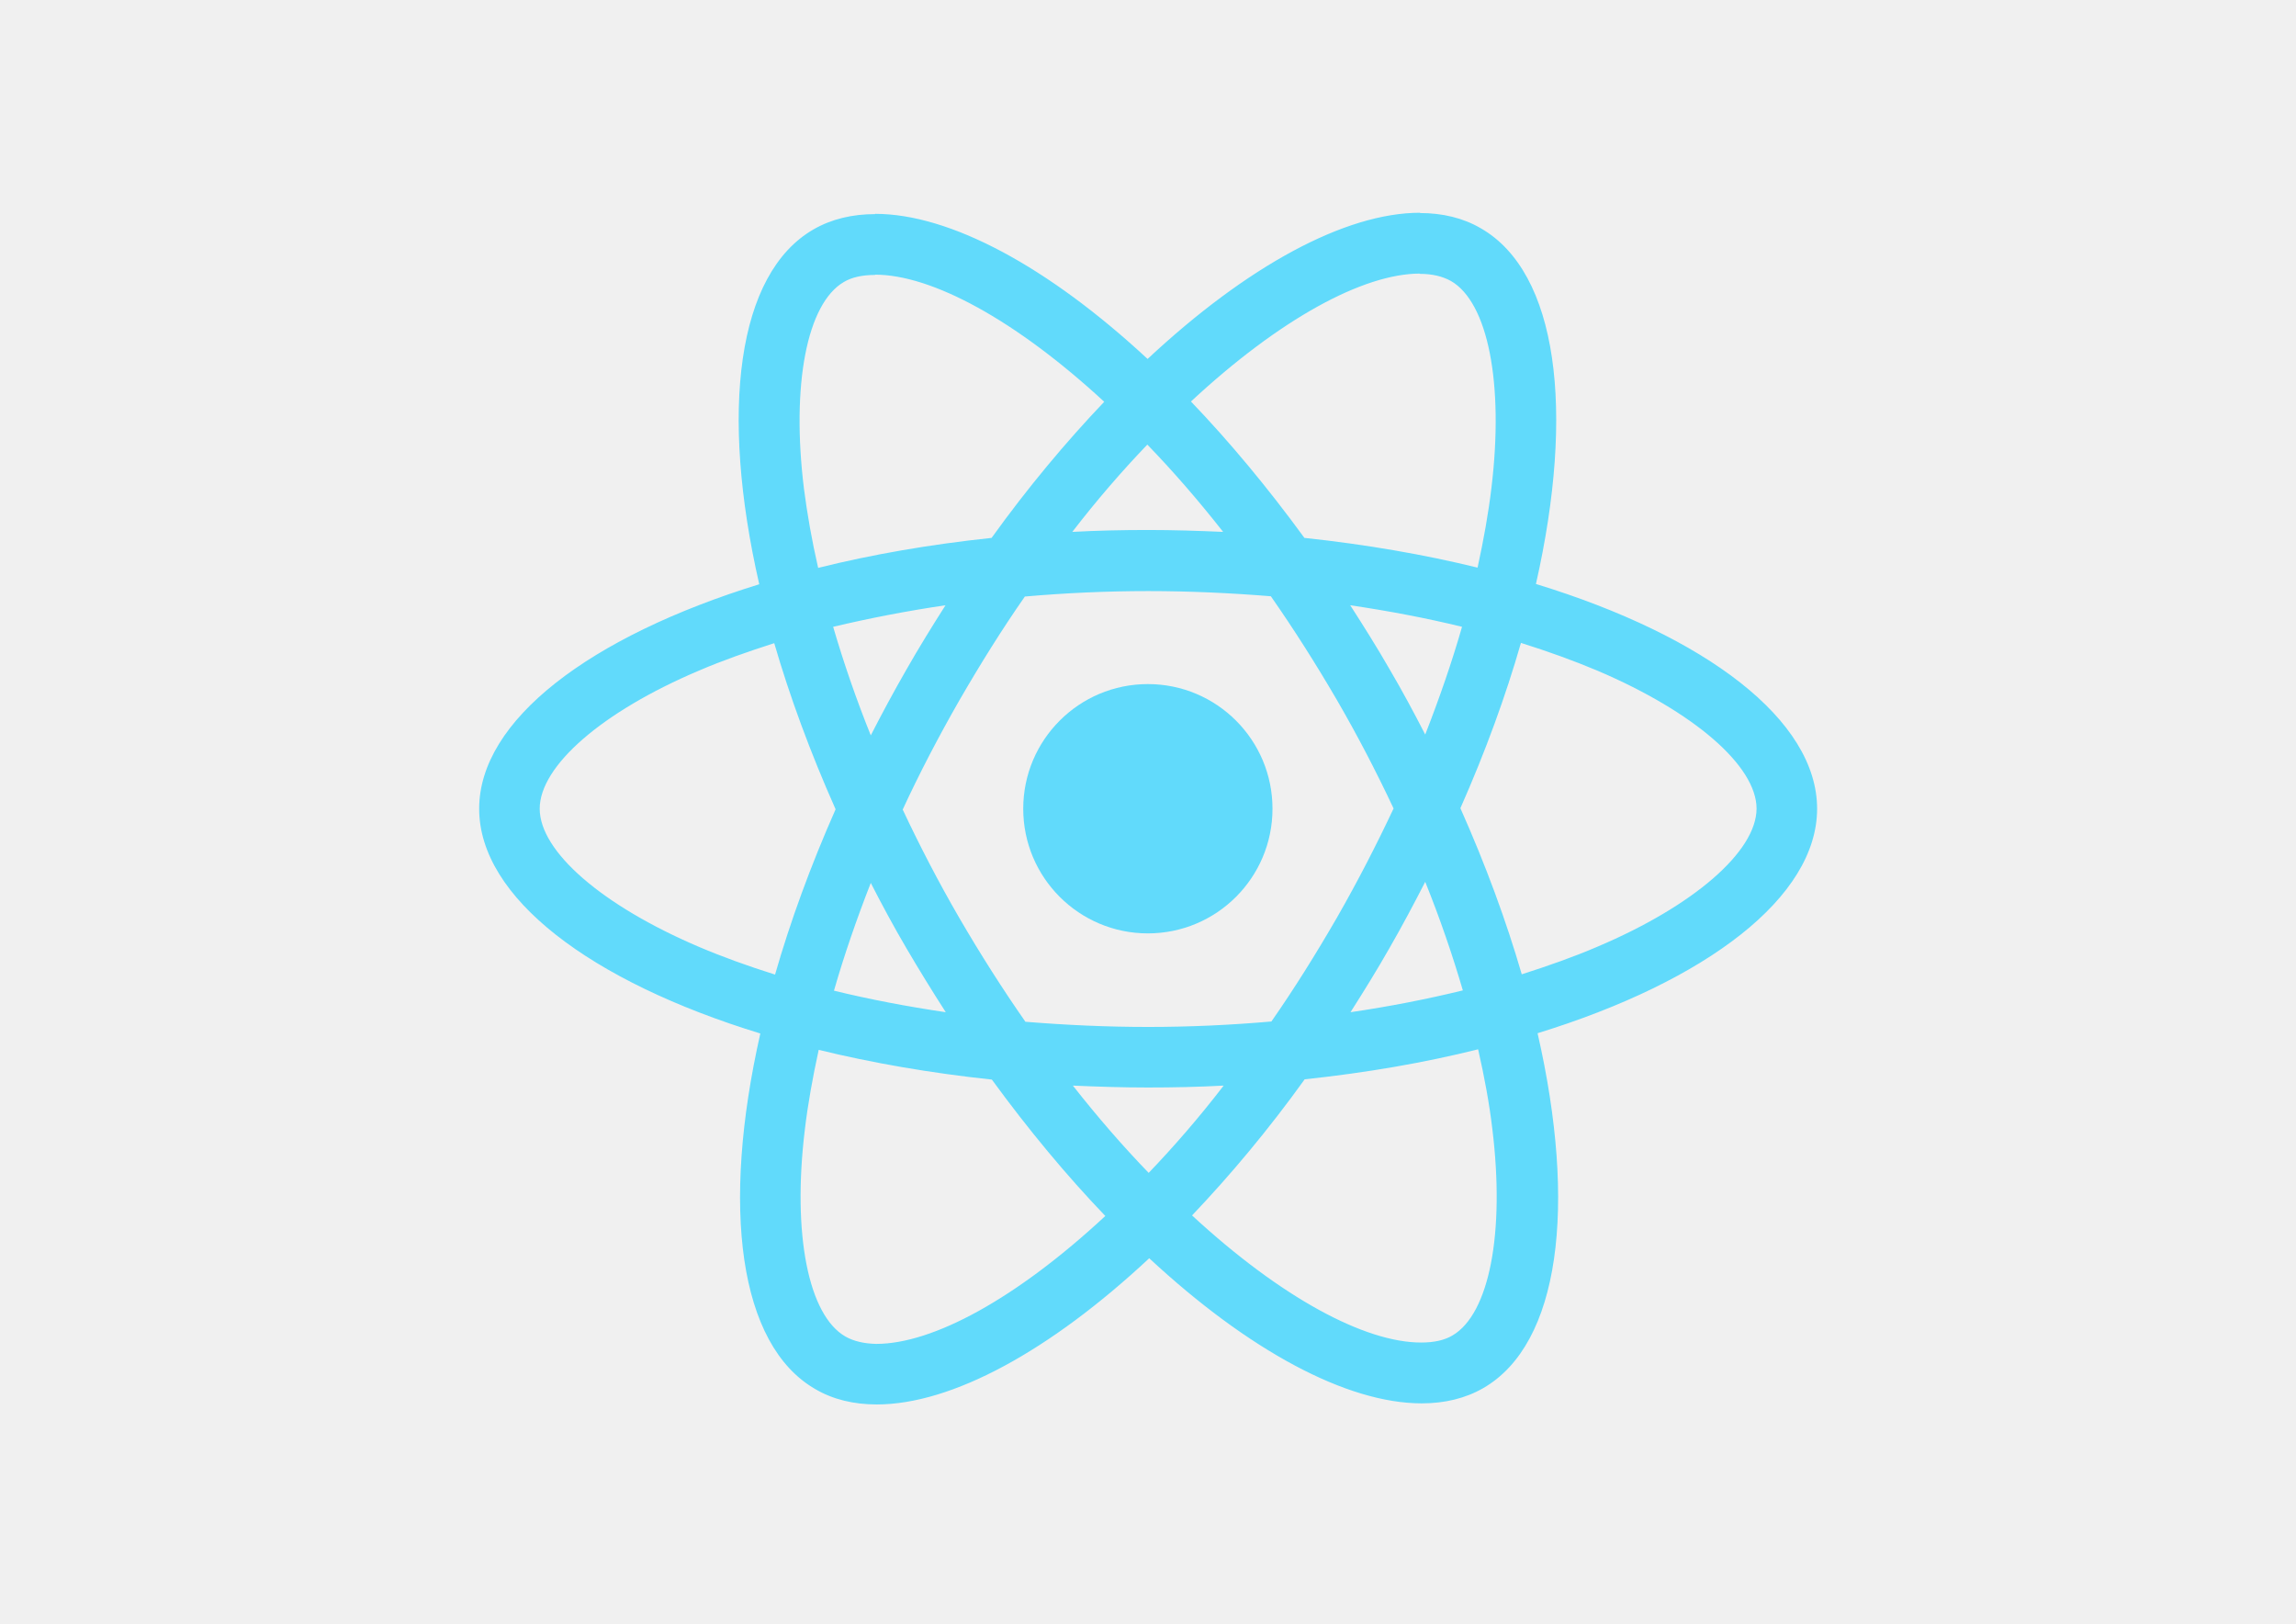
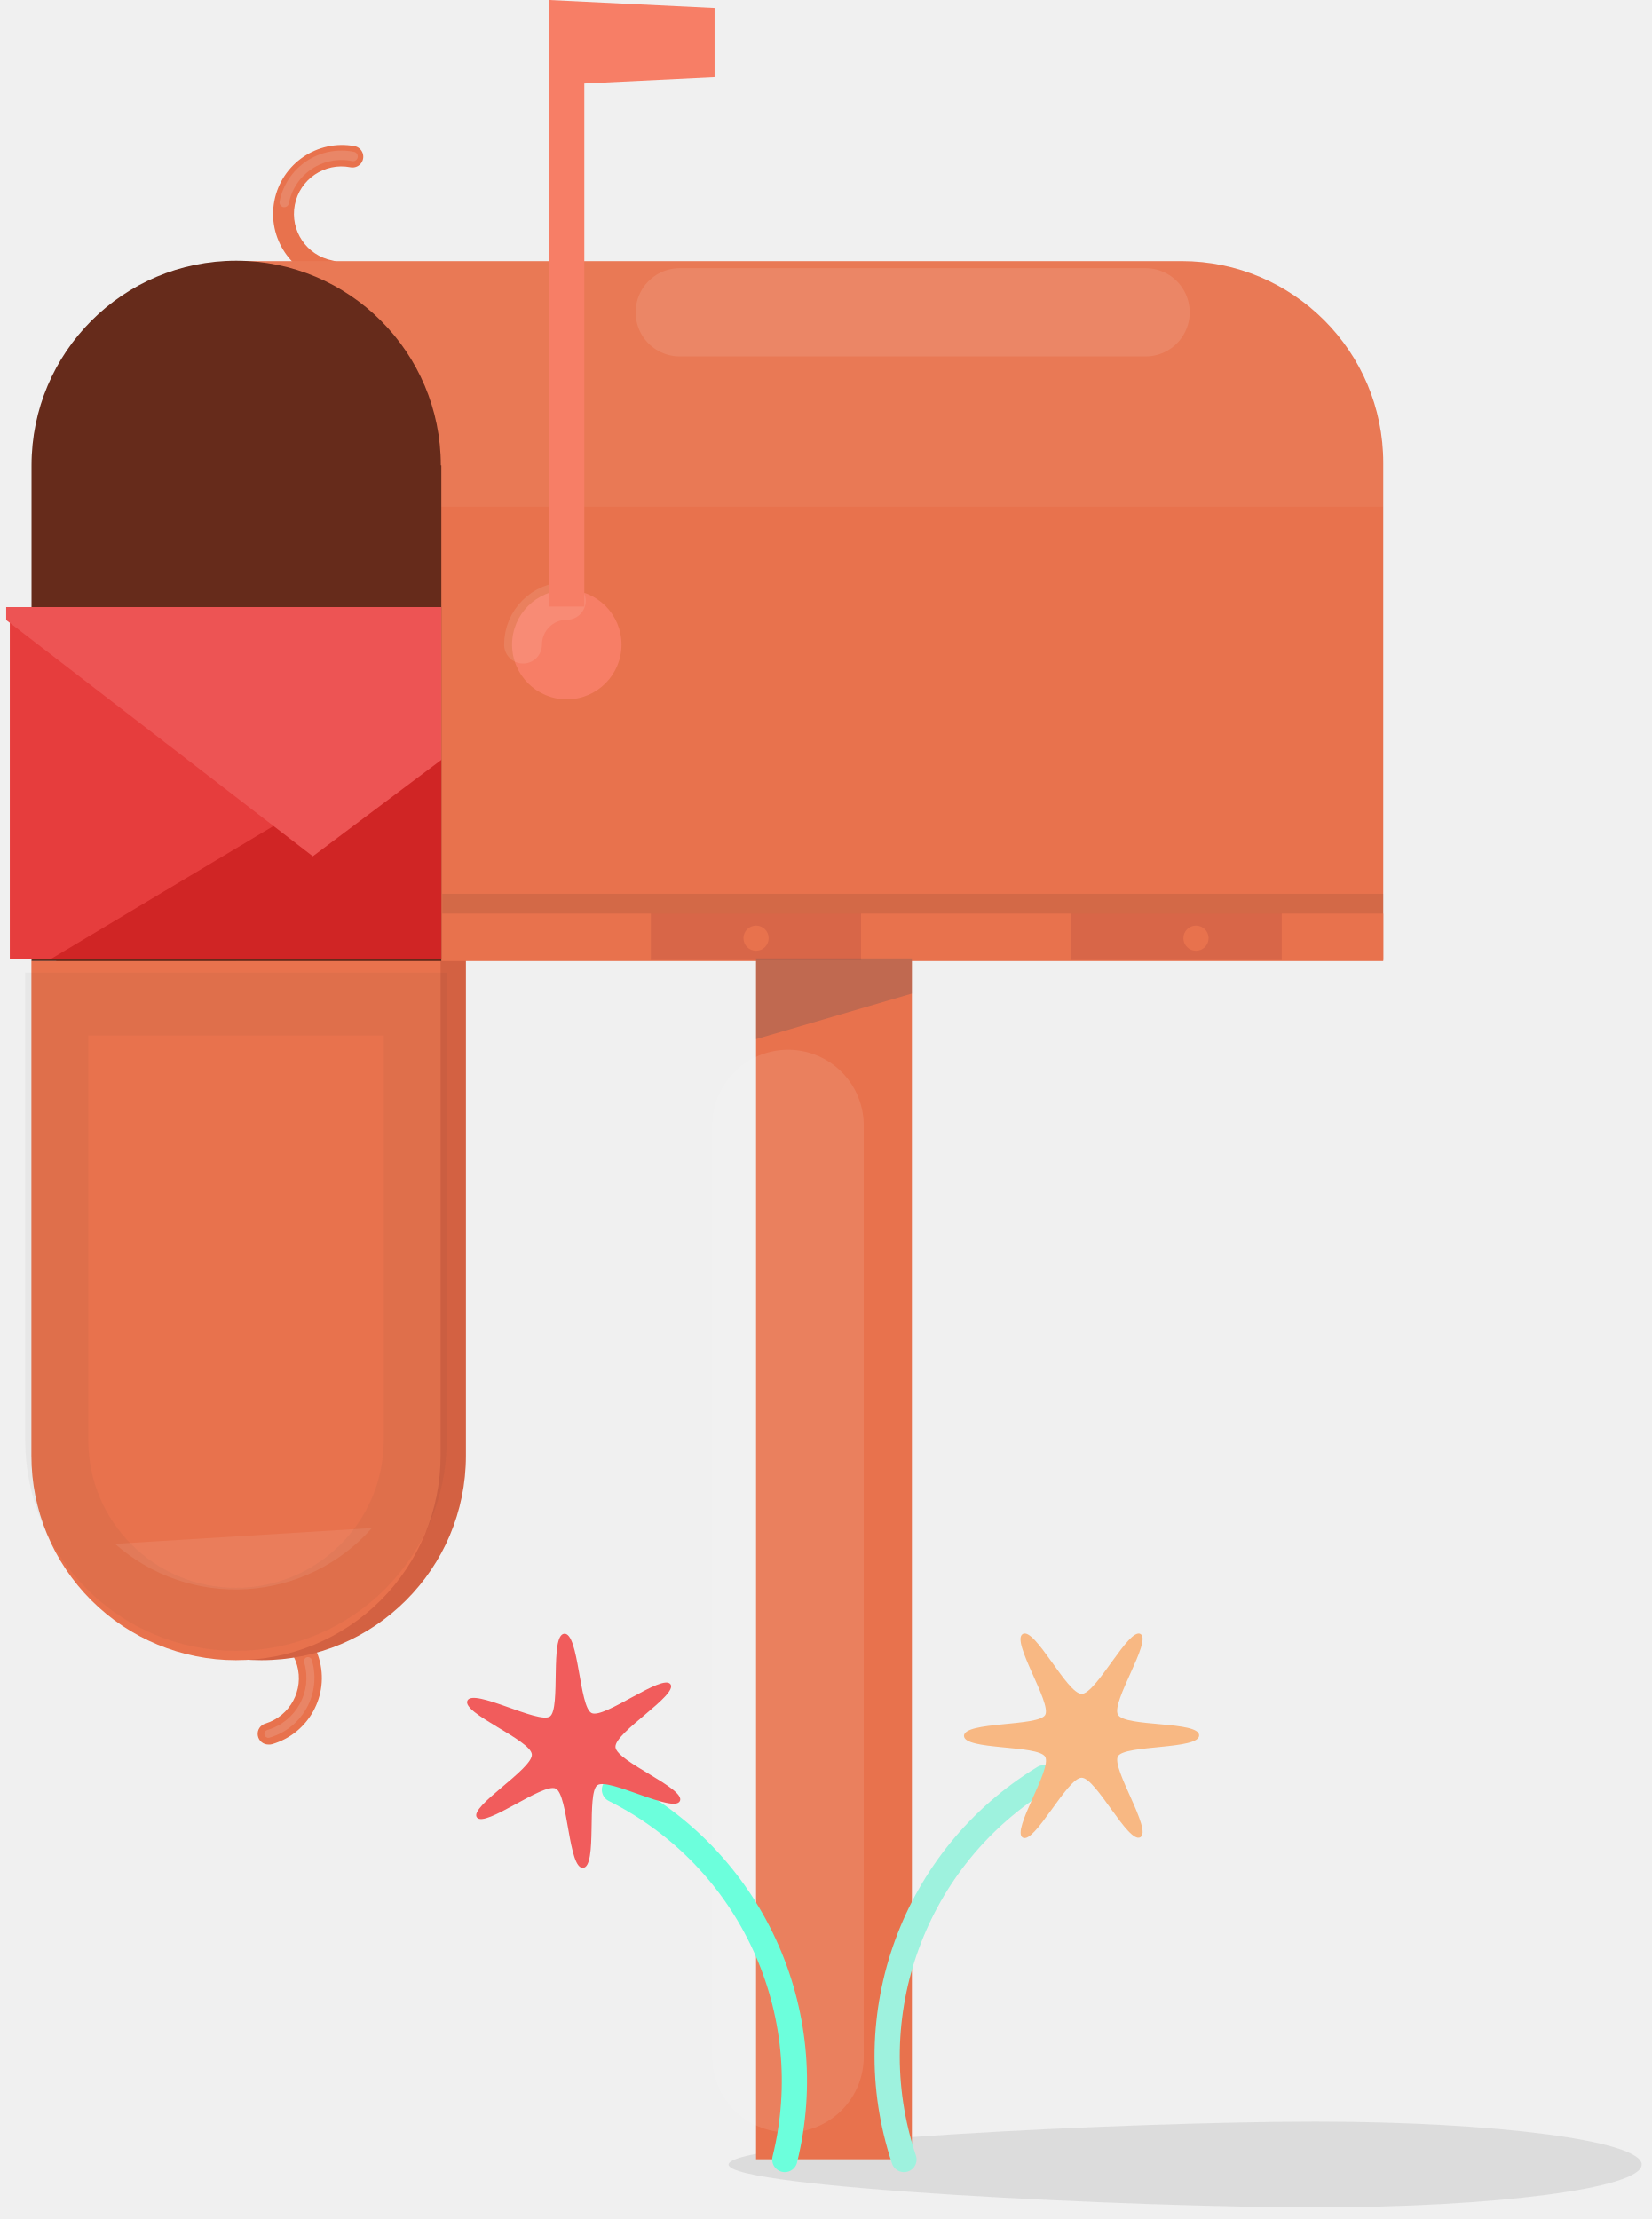
- <svg xmlns="http://www.w3.org/2000/svg" viewBox="0 0 841.9 595.3">
-   <g fill="#61DAFB">
-     <path d="M666.3 296.5c0-32.5-40.7-63.3-103.1-82.4 14.4-63.6 8-114.2-20.2-130.4-6.5-3.8-14.1-5.6-22.4-5.6v22.3c4.6 0 8.3.9 11.4 2.6 13.6 7.8 19.5 37.5 14.9 75.7-1.1 9.4-2.9 19.3-5.1 29.4-19.6-4.8-41-8.5-63.5-10.9-13.5-18.5-27.5-35.3-41.6-50 32.6-30.3 63.2-46.9 84-46.9V78c-27.5 0-63.5 19.6-99.9 53.6-36.4-33.8-72.4-53.2-99.9-53.2v22.3c20.7 0 51.4 16.5 84 46.6-14 14.7-28 31.4-41.3 49.9-22.6 2.4-44 6.1-63.6 11-2.3-10-4-19.7-5.2-29-4.7-38.2 1.1-67.9 14.6-75.8 3-1.8 6.9-2.6 11.5-2.6V78.5c-8.4 0-16 1.8-22.6 5.6-28.1 16.2-34.4 66.7-19.9 130.1-62.2 19.2-102.7 49.9-102.7 82.3 0 32.5 40.7 63.3 103.1 82.4-14.4 63.6-8 114.2 20.2 130.4 6.5 3.8 14.1 5.6 22.5 5.6 27.5 0 63.5-19.6 99.9-53.6 36.4 33.8 72.4 53.2 99.9 53.2 8.4 0 16-1.8 22.6-5.6 28.1-16.2 34.4-66.7 19.9-130.1 62-19.1 102.5-49.9 102.5-82.3zm-130.2-66.7c-3.7 12.9-8.3 26.2-13.5 39.5-4.1-8-8.4-16-13.1-24-4.6-8-9.5-15.8-14.4-23.4 14.2 2.1 27.9 4.7 41 7.9zm-45.8 106.5c-7.8 13.5-15.8 26.3-24.1 38.2-14.9 1.3-30 2-45.2 2-15.1 0-30.2-.7-45-1.9-8.3-11.9-16.4-24.6-24.2-38-7.6-13.1-14.5-26.4-20.8-39.8 6.2-13.4 13.2-26.8 20.7-39.9 7.8-13.5 15.8-26.3 24.1-38.2 14.9-1.3 30-2 45.2-2 15.1 0 30.2.7 45 1.9 8.3 11.9 16.4 24.6 24.2 38 7.6 13.1 14.5 26.4 20.8 39.8-6.3 13.4-13.2 26.8-20.7 39.9zm32.3-13c5.4 13.4 10 26.8 13.8 39.8-13.1 3.2-26.9 5.9-41.2 8 4.9-7.7 9.8-15.6 14.4-23.7 4.6-8 8.9-16.1 13-24.1zM421.2 430c-9.3-9.6-18.6-20.3-27.8-32 9 .4 18.2.7 27.5.7 9.4 0 18.7-.2 27.8-.7-9 11.7-18.3 22.4-27.5 32zm-74.4-58.9c-14.2-2.1-27.9-4.7-41-7.9 3.7-12.9 8.3-26.2 13.5-39.5 4.1 8 8.4 16 13.1 24 4.7 8 9.5 15.8 14.4 23.4zM420.7 163c9.3 9.6 18.6 20.3 27.8 32-9-.4-18.2-.7-27.5-.7-9.4 0-18.7.2-27.8.7 9-11.7 18.3-22.4 27.5-32zm-74 58.9c-4.9 7.7-9.8 15.6-14.4 23.7-4.6 8-8.9 16-13 24-5.4-13.4-10-26.8-13.8-39.8 13.1-3.1 26.9-5.8 41.2-7.9zm-90.5 125.2c-35.4-15.1-58.3-34.9-58.3-50.6 0-15.7 22.9-35.6 58.3-50.6 8.6-3.7 18-7 27.7-10.1 5.7 19.6 13.2 40 22.5 60.9-9.2 20.8-16.6 41.1-22.2 60.6-9.9-3.1-19.3-6.5-28-10.2zM310 490c-13.6-7.8-19.5-37.5-14.9-75.7 1.1-9.4 2.9-19.3 5.1-29.4 19.6 4.8 41 8.5 63.5 10.9 13.5 18.5 27.5 35.3 41.6 50-32.6 30.3-63.2 46.9-84 46.9-4.5-.1-8.3-1-11.3-2.7zm237.2-76.2c4.7 38.2-1.1 67.9-14.6 75.8-3 1.8-6.9 2.6-11.5 2.6-20.7 0-51.4-16.5-84-46.6 14-14.7 28-31.4 41.3-49.9 22.6-2.4 44-6.1 63.6-11 2.3 10.1 4.1 19.8 5.2 29.1zm38.5-66.7c-8.6 3.7-18 7-27.7 10.1-5.7-19.6-13.2-40-22.5-60.9 9.2-20.8 16.6-41.1 22.2-60.6 9.9 3.1 19.3 6.5 28.1 10.2 35.4 15.1 58.3 34.9 58.3 50.6-.1 15.7-23 35.6-58.4 50.6zM320.8 78.4z" />
-     <circle cx="420.9" cy="296.5" r="45.7" />
-     <path d="M520.5 78.1z" />
+ <svg xmlns="http://www.w3.org/2000/svg" xmlns:xlink="http://www.w3.org/1999/xlink" width="131px" height="176px" viewBox="0 0 131 176" version="1.1">
+   <defs>
+     <rect id="path-1" x="0" y="0" width="39" height="34" />
+   </defs>
+   <g id="Page-1" stroke="none" stroke-width="1" fill="none" fill-rule="evenodd">
+     <g id="Subscribe_email" transform="translate(-334, -106)">
+       <g id="Modal" transform="translate(100, 84)">
+         <g id="mailbox" transform="translate(230, 22)">
+           <g id="Layer_2">
+             <g>
+               <g id="Shadow" transform="translate(61, 168)" fill-rule="nonzero" fill="#2D2D2D" opacity="0.1">
+                 <path d="M0.78,3.68 C0.78,1.8 33.06,0.28 47.34,0.28 C61.62,0.28 73.2,1.8 73.2,3.68 C73.2,5.56 61.62,7.08 47.34,7.08 C33.06,7.08 0.78,5.56 0.78,3.68 Z" id="Shape" />
+               </g>
+               <g id="Layer_1-2">
+                 <rect id="Rectangle-path" fill="#E8724D" fill-rule="nonzero" x="63.96" y="76.02" width="12.36" height="95.24" />
+                 <path d="M25.3,138.37 C24.871,138.378 24.503,138.066 24.442,137.641 C24.381,137.216 24.646,136.813 25.06,136.7 C27.008,136.093 28.117,134.043 27.558,132.08 C26.998,130.117 24.976,128.959 23,129.47 C22.707,129.556 22.391,129.479 22.17,129.268 C21.949,129.057 21.858,128.744 21.93,128.448 C22.002,128.151 22.227,127.916 22.52,127.83 C25.422,126.985 28.46,128.653 29.305,131.555 C30.15,134.457 28.482,137.495 25.58,138.34 C25.489,138.365 25.394,138.376 25.3,138.37 Z" id="Shape" fill="#E8724D" fill-rule="nonzero" />
+                 <g id="Group" opacity="0.15" transform="translate(24, 131)" fill-rule="nonzero" fill="#F2F3F4">
+                   <path d="M1.3,6.84 C1.137,6.846 0.995,6.727 0.972,6.565 C0.949,6.403 1.051,6.25 1.21,6.21 C3.487,5.543 4.794,3.158 4.13,0.88 C4.082,0.767 4.104,0.636 4.185,0.544 C4.266,0.452 4.393,0.414 4.511,0.448 C4.63,0.481 4.719,0.579 4.74,0.7 C5.5,3.318 3.997,6.056 1.38,6.82 L1.3,6.84 Z" id="Shape" />
+                 </g>
+                 <path d="M24.68,76.09 L24.68,76.09 C28.99,76.077 33.129,77.78 36.182,80.823 C39.234,83.866 40.95,88 40.95,92.31 L40.95,131.68 L8.46,131.68 L8.46,92.31 C8.46,83.352 15.722,76.09 24.68,76.09 Z" id="Shape" fill="#D36142" fill-rule="nonzero" transform="translate(24.705, 103.885) rotate(180) translate(-24.705, -103.885) " />
+                 <path d="M113.7,36.71 L113.7,76.23 L22.7,76.23 L22.7,20.71 L97.7,20.71 C106.537,20.71 113.7,27.873 113.7,36.71 Z" id="Shape" fill="#E8724D" fill-rule="nonzero" />
+                 <path d="M22.72,76.22 L22.72,76.22 C27.022,76.22 31.147,77.929 34.189,80.971 C37.231,84.013 38.94,88.138 38.94,92.44 L38.94,131.68 L6.49,131.68 L6.49,92.44 C6.49,88.136 8.2,84.009 11.244,80.967 C14.288,77.925 18.416,76.217 22.72,76.22 Z" id="Shape" fill="#E8724D" fill-rule="nonzero" transform="translate(22.715, 103.95) rotate(180) translate(-22.715, -103.95) " />
+                 <circle id="Oval" fill="#F77E66" fill-rule="nonzero" cx="48.95" cy="51.13" r="4.34" />
+                 <circle id="Oval" fill="#F77E66" fill-rule="nonzero" cx="48.95" cy="51.13" r="2.44" />
+                 <polygon id="Shape" fill="#F77E66" fill-rule="nonzero" points="60.67 6.12 47.56 6.76 47.56 0 60.67 0.64" />
+                 <rect id="Rectangle-path" fill="#E8724D" fill-rule="nonzero" x="38.94" y="72.46" width="74.76" height="3.69" />
+                 <rect id="Rectangle-path" fill="#E8724D" fill-rule="nonzero" x="38.94" y="72.46" width="16.68" height="3.69" />
+                 <rect id="Rectangle-path" fill="#D86648" fill-rule="nonzero" x="55.62" y="72.46" width="16.68" height="3.69" />
+                 <rect id="Rectangle-path" fill="#E8724D" fill-rule="nonzero" x="72.3" y="72.46" width="16.68" height="3.69" />
+                 <rect id="Rectangle-path" fill="#D86648" fill-rule="nonzero" x="88.97" y="72.46" width="16.68" height="3.69" />
+                 <path d="M30.2,22.33 L30.04,22.33 C27.098,21.733 25.187,18.876 25.758,15.929 C26.329,12.982 29.168,11.046 32.12,11.59 C32.42,11.649 32.666,11.864 32.765,12.153 C32.864,12.442 32.801,12.762 32.6,12.993 C32.399,13.223 32.09,13.329 31.79,13.27 C29.749,12.875 27.775,14.209 27.38,16.25 C26.985,18.291 28.319,20.265 30.36,20.66 C30.807,20.727 31.123,21.131 31.081,21.581 C31.038,22.031 30.651,22.368 30.2,22.35 L30.2,22.33 Z" id="Shape" fill="#E8724D" fill-rule="nonzero" />
+                 <path d="M26.54,16.06 C26.774,14.849 27.483,13.781 28.508,13.096 C29.534,12.41 30.791,12.163 32,12.41" id="Shape" stroke="#F0F5F7" stroke-width="0.75" opacity="0.15" stroke-linecap="round" />
+                 <path d="M45.48,51.13 C45.48,49.214 47.034,47.66 48.95,47.66" id="Shape" stroke="#FFFFFF" stroke-width="3" opacity="0.1" stroke-linecap="round" />
+                 <path d="M22.72,79.64 L22.72,79.64 C30.57,79.646 36.93,86.01 36.93,93.86 L36.93,128.44 L8.5,128.44 L8.5,93.86 C8.5,86.007 14.867,79.64 22.72,79.64 Z" id="Shape" stroke="#2D2D2D" stroke-width="5" opacity="0.05" transform="translate(22.715, 104.04) rotate(-180) translate(-22.715, -104.04) " />
+                 <polygon id="Shape" fill="#204458" fill-rule="nonzero" opacity="0.2" points="76.32 78.8 63.96 82.42 63.96 76.02 76.32 76.02" />
+                 <path d="M66.5,89.26 L66.5,163.14" id="Shape" stroke="#FFFFFF" stroke-width="12" opacity="0.1" stroke-linecap="round" />
+                 <circle id="Oval" fill="#E8724D" fill-rule="nonzero" cx="46.51" cy="74.41" r="1" />
+                 <circle id="Oval" fill="#E8724D" fill-rule="nonzero" cx="63.96" cy="74.41" r="1" />
+                 <circle id="Oval" fill="#E8724D" fill-rule="nonzero" cx="81.41" cy="74.41" r="1" />
+                 <circle id="Oval" fill="#E8724D" fill-rule="nonzero" cx="98.85" cy="74.41" r="1" />
+                 <rect id="Rectangle-path" fill="#141414" fill-rule="nonzero" opacity="0.1" x="39.07" y="70.89" width="74.63" height="1.57" />
+                 <path d="M113.7,36.71 L113.7,40.19 L113.44,40.19 L22.73,40.19 L22.73,20.71 L97.73,20.71 C106.555,20.727 113.7,27.885 113.7,36.71 L113.7,36.71 Z" id="Shape" fill="#FFFFFF" fill-rule="nonzero" opacity="0.05" />
+                 <path d="M39,36.91 L39,76.23 L6.5,76.23 L6.5,36.91 C6.5,27.946 13.766,20.68 22.73,20.68 C31.694,20.68 38.96,27.946 38.96,36.91 L39,36.91 Z" id="Shape" fill="#662B1B" fill-rule="nonzero" />
+                 <g id="mail" transform="translate(0, 44.10086)">
+                   <mask id="mask-2" fill="white">
+                     <use xlink:href="#path-1" />
+                   </mask>
+                   <g id="Mask" />
+                   <g mask="url(#mask-2)">
+                     <g transform="translate(4, 4)">
+                       <polygon id="Star" fill="#E63D3D" transform="translate(23.50026, 14.44982) scale(-1, 1) rotate(-90) translate(-23.50026, -14.44982) " points="30.242 37.173 9.958 37.173 9.958 2.711 9.958 -8.273 33.642 31.358 37.042 37.173" />
+                       <polygon id="Star" fill="#D02525" transform="translate(26.77183, 14.41172) rotate(-90) translate(-26.77183, -14.41172) " points="33.514 37.135 13.23 37.135 13.23 2.673 13.23 -8.311 36.914 31.319 40.314 37.135" />
+                       <polygon id="Star-2" fill="#ED5454" transform="translate(25.13605, 9.934615) rotate(-180) translate(-25.13605, -9.934615) " points="25.463 19.815 0.49 19.815 0.49 18.792 25.463 0.054 49.782 18.792 49.782 19.815" />
+                     </g>
+                   </g>
+                 </g>
+                 <path d="M33.49,121.2 C30.955,124.067 27.384,125.81 23.564,126.044 C19.744,126.279 15.987,124.986 13.12,122.45" id="Shape" fill="#FFFFFF" fill-rule="nonzero" opacity="0.08" />
+                 <path d="M57.91,24.77 L94.85,24.77" id="Shape" stroke="#FFFFFF" stroke-width="7" opacity="0.1" stroke-linecap="round" />
+                 <rect id="Rectangle-path" fill="#F77E66" fill-rule="nonzero" x="47.56" y="5.71" width="2.78" height="42.4" />
+               </g>
+               <g id="Flower" transform="translate(41, 129)">
+                 <path d="M34.69,42.28 C30.868,30.833 35.476,18.265 45.79,12" id="Shape" stroke="#9EF2DE" stroke-width="2" stroke-linecap="round" />
+                 <path d="M58.1,8.64 C58.1,9.79 52.2,9.37 51.66,10.3 C51.12,11.23 54.4,16.16 53.44,16.72 C52.48,17.28 49.93,12 48.78,12 C47.63,12 45.04,17.29 44.11,16.75 C43.18,16.21 46.45,11.3 45.89,10.34 C45.33,9.38 39.45,9.83 39.45,8.68 C39.45,7.53 45.35,7.95 45.89,7.02 C46.43,6.09 43.15,1.16 44.11,0.6 C45.07,0.04 47.62,5.35 48.78,5.35 C49.94,5.35 52.52,0.06 53.45,0.6 C54.38,1.14 51.1,6 51.66,7 C52.22,8 58.1,7.49 58.1,8.64 Z" id="Shape" fill="#F8B883" fill-rule="nonzero" />
+                 <path d="M25.24,42.28 C28.148,30.547 22.537,18.365 11.73,12.95" id="Shape" stroke="#6CFFDC" stroke-width="2" stroke-linecap="round" />
+                 <path d="M5.18,10.15 C5.27,11.3 0.18,14.3 0.82,15.15 C1.46,16 6.07,12.38 7.07,12.86 C8.07,13.34 8.07,19.24 9.24,19.15 C10.41,19.06 9.49,13.21 10.38,12.59 C11.27,11.97 16.44,14.85 16.92,13.85 C17.4,12.85 11.92,10.73 11.81,9.58 C11.7,8.43 16.81,5.43 16.17,4.58 C15.53,3.73 10.92,7.35 9.92,6.87 C8.92,6.39 8.92,0.49 7.75,0.58 C6.58,0.67 7.5,6.52 6.61,7.14 C5.72,7.76 0.55,4.88 0.07,5.88 C-0.41,6.88 5.09,9 5.18,10.15 Z" id="Shape" fill="#F15C5C" fill-rule="nonzero" />
+               </g>
+             </g>
+           </g>
+         </g>
+       </g>
+     </g>
  </g>
</svg>
